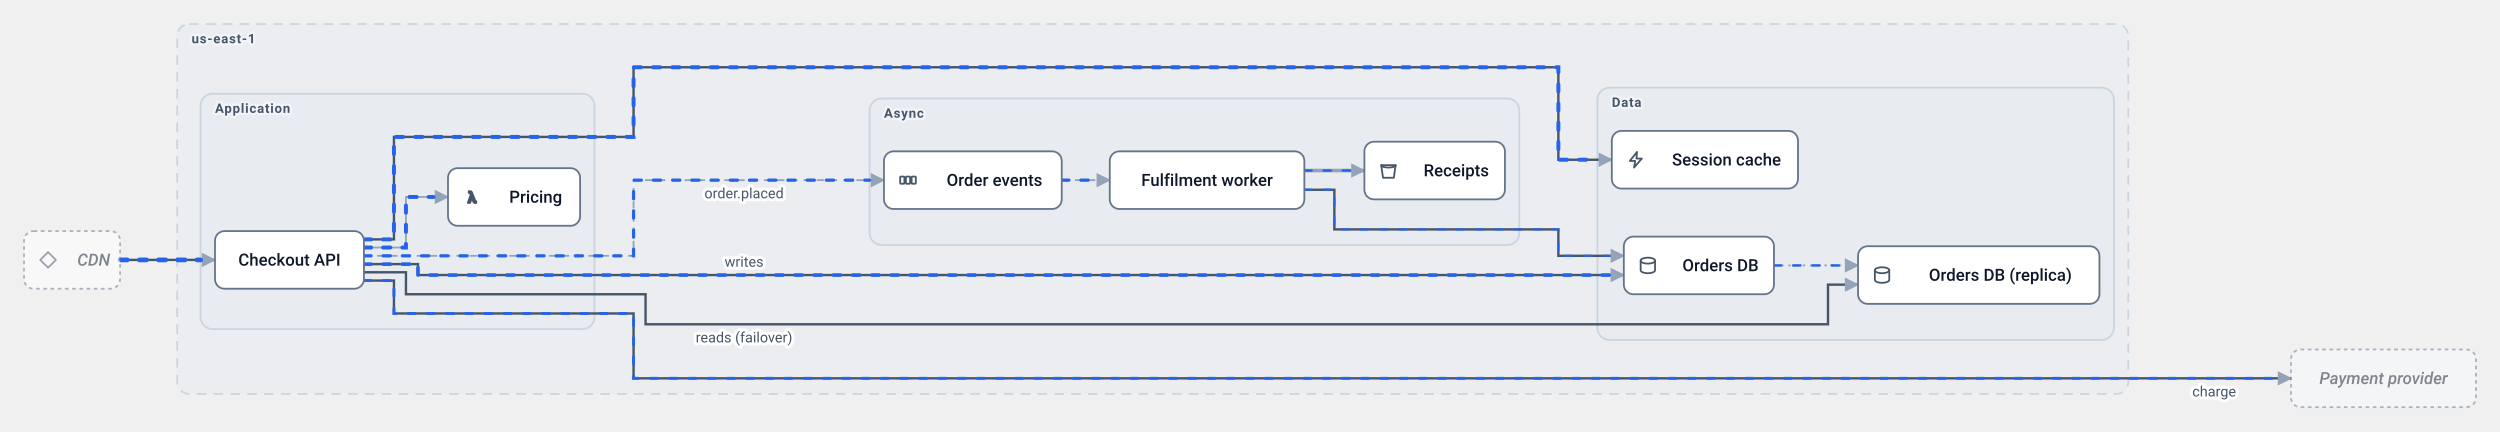
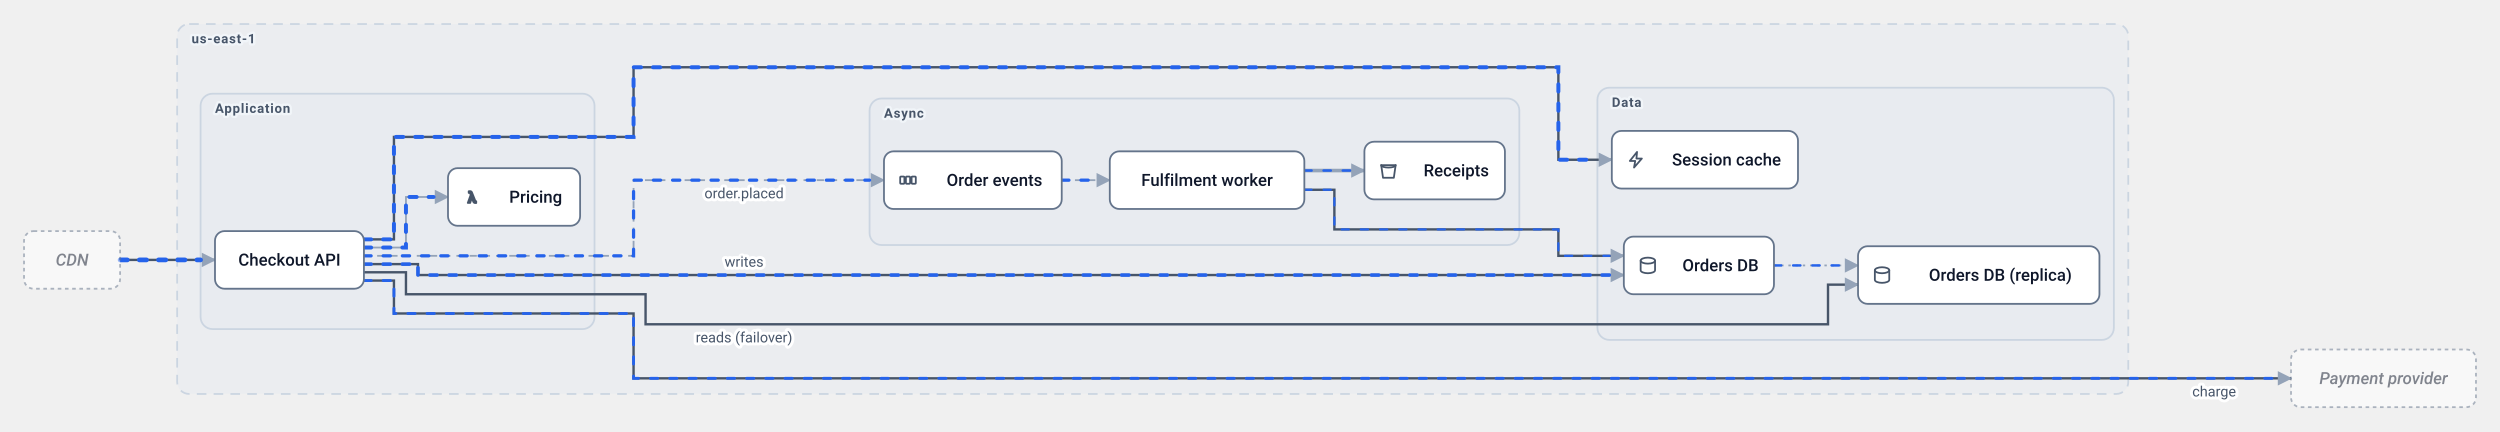
<svg xmlns="http://www.w3.org/2000/svg" viewBox="0 0 2081.5 359" width="2081.5" height="359" data-orrery="1">
  <style>.group-box{fill:#e2e8f0;fill-opacity:.35;stroke:#cbd5e1;stroke-width:1.5}
.group-label{font:600 11px system-ui,-apple-system,"Segoe UI",Roboto,sans-serif;fill:#475569;letter-spacing:.06em;text-transform:uppercase;paint-order:stroke;stroke:#f1f5f9;stroke-width:4px;stroke-linejoin:round}
.node-box{fill:#ffffff;stroke:#64748b;stroke-width:1.5}
.node-label{font:500 14px system-ui,-apple-system,"Segoe UI",Roboto,sans-serif;fill:#0f172a;text-anchor:middle;dominant-baseline:central}
.node-tech{font:11px system-ui,-apple-system,"Segoe UI",Roboto,sans-serif;fill:#64748b;text-anchor:middle;dominant-baseline:central}
.replicas rect{fill:#ffffff;stroke:#94a3b8;stroke-width:1.5}
.badge{font:600 11px system-ui,-apple-system,"Segoe UI",Roboto,sans-serif;fill:#475569;text-anchor:end;dominant-baseline:central}
.node[data-ghost]{opacity:.5}.node[data-ghost] .node-box{stroke-dasharray:3 3}.node[data-ghost] .node-label{font-style:italic}
.glyph{fill:none;stroke:#475569;stroke-width:1.5;stroke-linejoin:round;stroke-linecap:round}
.glyph-text{font:600 13px system-ui,-apple-system,"Segoe UI",Roboto,sans-serif;fill:#475569;text-anchor:middle;dominant-baseline:central}
.edge{fill:none;stroke:#94a3b8;stroke-width:1.5}
.edge.need{stroke:#475569;stroke-width:2}
.edge-async{stroke-dasharray:6 5}
.edge-replication{stroke-dasharray:2 4}
.edge-dataflow{stroke-width:3}
.flow{fill:none;stroke:#2563eb;stroke-linecap:round;stroke-dasharray:6 10;animation:orrery-flow 1s linear infinite}
.edge-label{font:12px system-ui,-apple-system,"Segoe UI",Roboto,sans-serif;fill:#475569;text-anchor:middle;dominant-baseline:central;paint-order:stroke;stroke:#ffffff;stroke-width:5px;stroke-linejoin:round}
.legend text{font:12px system-ui,-apple-system,"Segoe UI",Roboto,sans-serif;fill:#475569;dominant-baseline:central}.legend .legend-name{font-weight:600;fill:#0f172a}
@keyframes orrery-flow{to{stroke-dashoffset:-16}}
@keyframes orrery-pulse{0%{stroke-opacity:1}50%{stroke-opacity:0.4}100%{stroke-opacity:1}}
+ .kind-external .node-box{stroke-dasharray:5 4;fill:#f8fafc}
+ .gk-region .group-box{stroke-dasharray:8 6}
+ .gk-zone .group-box{stroke-dasharray:3 5}
+ .gk-cluster .group-box{stroke:#94a3b8}
+ .gk-boundary .group-box{stroke:#dc2626;fill-opacity:0;stroke-dasharray:8 6}
.st-degraded .node-box{stroke:#d97706;stroke-width:2;fill:#fffbeb}
.st-degraded .group-box{stroke:#d97706;stroke-width:2;fill:#fffbeb}
.st-degraded .node-label{fill:#92400e}
.st-degraded .group-label{fill:#92400e}
.st-failed .node-box{stroke:#dc2626;stroke-width:2;fill:#fef2f2;animation:orrery-pulse 1.2s linear infinite}
.st-failed .group-box{stroke:#dc2626;stroke-width:2;fill:#fef2f2;animation:orrery-pulse 1.2s linear infinite}
.st-failed .node-label{fill:#991b1b}
.st-failed .group-label{fill:#991b1b}
.st-off .node-box{stroke-dasharray:4 4}
.st-off .group-box{stroke-dasharray:4 4}
- .st-off{opacity:0.45}
- .kind-external .node-box{stroke-dasharray:5 4;fill:#f8fafc}
- .gk-region .group-box{stroke-dasharray:8 6}
- .gk-zone .group-box{stroke-dasharray:3 5}
- .gk-cluster .group-box{stroke:#94a3b8}
- .gk-boundary .group-box{stroke:#dc2626;fill-opacity:0;stroke-dasharray:8 6}</style>
+ .st-off{opacity:0.45}</style>
  <defs>
    <marker id="arrow" viewBox="0 0 12 12" refX="11" refY="6" markerWidth="12" markerHeight="12" markerUnits="userSpaceOnUse" orient="auto">
      <path d="M0 0L12 6L0 12z" fill="#94a3b8" />
    </marker>
    <marker id="arrow-start" viewBox="0 0 12 12" refX="1" refY="6" markerWidth="12" markerHeight="12" markerUnits="userSpaceOnUse" orient="auto">
      <path d="M12 0L0 6L12 12z" fill="#94a3b8" />
    </marker>
  </defs>
  <g class="scene">
    <g class="view" data-view="region" data-title="us-east-1 only" data-size="2081.5 359">
      <g class="groups">
        <g class="group gk-region st-on" data-group="region" data-bbox="147.5 20 1624.5 308" data-state="on">
          <rect class="group-box" x="147.5" y="20" width="1624.5" height="308" rx="10" />
          <text class="group-label" x="159.5" y="36">us-east-1</text>
        </g>
        <g class="group gk-tier st-on" data-group="app" data-bbox="167 78 328 196" data-state="on">
          <rect class="group-box" x="167" y="78" width="328" height="196" rx="10" />
          <text class="group-label" x="179" y="94">Application</text>
        </g>
        <g class="group gk-tier st-on" data-group="data" data-bbox="1330 73 430 210" data-state="on">
          <rect class="group-box" x="1330" y="73" width="430" height="210" rx="10" />
          <text class="group-label" x="1342" y="89">Data</text>
        </g>
        <g class="group gk-tier st-on" data-group="async" data-bbox="724 82 541 122" data-state="on">
          <rect class="group-box" x="724" y="82" width="541" height="122" rx="10" />
          <text class="group-label" x="736" y="98">Async</text>
        </g>
      </g>
      <g class="edges">
        <path class="edge edge-sync need" data-edge="cdn-&gt;api" data-kind="sync" d="M100 216.4 L179 216.4" marker-end="url(#arrow)" />
        <path class="flow" data-flow="cdn-&gt;api" data-load="0.8" d="M100 216.4 L167 216.4" style="stroke-width:3.9;animation-duration:1s" />
        <path class="edge edge-sync" data-edge="api-&gt;pricing" data-kind="sync" d="M303 206.1 L338 206.1 L338 164 L373 164" marker-end="url(#arrow)" />
        <path class="flow" data-flow="api-&gt;pricing" data-load="0.6" d="M303 206.1 L338 206.1 L338 164 L361 164" style="stroke-width:3.3;animation-duration:1.5s" />
        <path class="edge edge-sync need" data-edge="api-&gt;cache" data-kind="sync" d="M303 199.3 L328 199.3 L328 114 L527.5 114 L527.5 56 L1297.5 56 L1297.5 133 L1342 133" marker-end="url(#arrow)" />
        <path class="flow" data-flow="api-&gt;cache" data-load="0.6" d="M303 199.3 L328 199.3 L328 114 L527.5 114 L527.5 56 L1297.5 56 L1297.5 133 L1330 133" style="stroke-width:3.3;animation-duration:1.5s" />
        <path class="edge edge-sync need" data-edge="api-&gt;db" data-kind="sync" d="M303 219.9 L348 219.9 L348 229 L1352 229" marker-end="url(#arrow)" />
        <path class="flow" data-flow="api-&gt;db" data-load="0.5" d="M303 219.9 L348 219.9 L348 229 L1340 229" style="stroke-width:3;animation-duration:1.8s" />
        <text class="edge-label" x="619.5" y="218">writes</text>
        <path class="edge edge-sync need" data-edge="api-reads" data-kind="sync" d="M303 226.7 L338 226.7 L338 245 L537.5 245 L537.5 270 L1522 270 L1522 237 L1547 237" marker-end="url(#arrow)" />
        <path class="flow" data-flow="api-reads" data-load="0" d="M303 226.7 L338 226.7 L338 245 L537.5 245 L537.5 270 L1522 270 L1522 237 L1535 237" style="stroke-width:1.5;animation:none;opacity:0" />
        <text class="edge-label" x="619.5" y="281">reads (failover)</text>
        <path class="edge edge-replication" data-edge="db-&gt;replica" data-kind="replication" d="M1477 221 L1547 221" marker-end="url(#arrow)" />
        <path class="flow" data-flow="db-&gt;replica" data-load="0.2" d="M1477 221 L1535 221" style="stroke-width:2.1;animation-duration:2.5s" />
        <path class="edge edge-sync need" data-edge="api-&gt;psp" data-kind="sync" d="M303 233.6 L328 233.6 L328 261 L527.5 261 L527.5 315 L1907.5 315" marker-end="url(#arrow)" />
        <path class="flow" data-flow="api-&gt;psp" data-load="0.3" d="M303 233.6 L328 233.6 L328 261 L527.5 261 L527.5 315 L1895.5 315" style="stroke-width:2.4;animation-duration:2.3s" />
        <text class="edge-label" x="1843.5" y="326">charge</text>
        <path class="edge edge-async" data-edge="api-&gt;queue" data-kind="async" d="M303 213 L527.5 213 L527.5 150 L736 150" marker-end="url(#arrow)" />
        <path class="flow" data-flow="api-&gt;queue" data-load="0.4" d="M303 213 L527.5 213 L527.5 150 L724 150" style="stroke-width:2.7;animation-duration:2s" />
        <text class="edge-label" x="619.5" y="161">order.placed</text>
        <path class="edge edge-async" data-edge="queue-&gt;worker" data-kind="async" d="M884 150 L924 150" marker-end="url(#arrow)" />
        <path class="flow" data-flow="queue-&gt;worker" data-load="0.4" d="M884 150 L912 150" style="stroke-width:2.7;animation-duration:2s" />
        <path class="edge edge-dataflow" data-edge="worker-&gt;s3" data-kind="dataflow" d="M1086 142 L1136 142" marker-end="url(#arrow)" />
        <path class="flow" data-flow="worker-&gt;s3" data-load="0.2" d="M1086 142 L1124 142" style="stroke-width:2.1;animation-duration:2.5s" />
        <path class="edge edge-sync need" data-edge="worker-&gt;db" data-kind="sync" d="M1086 158 L1111 158 L1111 191 L1297.5 191 L1297.5 213 L1352 213" marker-end="url(#arrow)" />
        <path class="flow" data-flow="worker-&gt;db" data-load="0.1" d="M1086 158 L1111 158 L1111 191 L1297.5 191 L1297.5 213 L1340 213" style="stroke-width:1.8;animation-duration:2.8s" />
      </g>
      <g class="nodes">
        <g class="node kind-service st-on" data-node="api" data-kind="service" data-state="on" data-bbox="179 192.4 124 48" transform="translate(179 192.4)">
          <rect class="node-box" width="124" height="48" rx="8" />
          <text class="node-label" x="62" y="24">Checkout API</text>
        </g>
        <g class="node kind-function st-on" data-node="pricing" data-kind="function" data-state="on" data-bbox="373 140 110 48" transform="translate(373 140)">
          <rect class="node-box" width="110" height="48" rx="8" />
          <g class="glyph" transform="translate(12 16)">
            <text class="glyph-text" x="8" y="8.5">λ</text>
          </g>
          <text class="node-label" x="73" y="24">Pricing</text>
        </g>
        <g class="node kind-cache st-on" data-node="cache" data-kind="cache" data-state="on" data-bbox="1342 109 155 48" transform="translate(1342 109)">
          <rect class="node-box" width="155" height="48" rx="8" />
          <g class="glyph" transform="translate(12 16)">
            <path d="M9 1.5L3 9h4.5l-1 5.5L13 7H8.5z" />
          </g>
          <text class="node-label" x="95.5" y="24">Session cache</text>
        </g>
        <g class="node kind-database st-on" data-node="db" data-kind="database" data-state="on" data-bbox="1352 197 125 48" transform="translate(1352 197)">
          <rect class="node-box" width="125" height="48" rx="8" />
          <g class="glyph" transform="translate(12 16)">
            <ellipse cx="8" cy="4" rx="6" ry="2.5" />
            <path d="M2 4v8c0 1.4 2.7 2.5 6 2.5s6-1.1 6-2.5V4" />
          </g>
          <text class="node-label" x="80.5" y="24">Orders DB</text>
        </g>
        <g class="node kind-database st-on" data-node="replica" data-kind="database" data-state="on" data-bbox="1547 205 201 48" transform="translate(1547 205)">
          <rect class="node-box" width="201" height="48" rx="8" />
          <g class="glyph" transform="translate(12 16)">
            <ellipse cx="8" cy="4" rx="6" ry="2.5" />
            <path d="M2 4v8c0 1.4 2.7 2.5 6 2.5s6-1.1 6-2.5V4" />
          </g>
          <text class="node-label" x="118.5" y="24">Orders DB (replica)</text>
        </g>
        <g class="node kind-queue st-on" data-node="queue" data-kind="queue" data-state="on" data-bbox="736 126 148 48" transform="translate(736 126)">
          <rect class="node-box" width="148" height="48" rx="8" />
          <g class="glyph" transform="translate(12 16)">
            <rect x="1.5" y="5" width="3.5" height="6" rx=".5" />
            <rect x="6.25" y="5" width="3.5" height="6" rx=".5" />
            <rect x="11" y="5" width="3.5" height="6" rx=".5" />
          </g>
          <text class="node-label" x="92" y="24">Order events</text>
        </g>
        <g class="node kind-service st-on" data-node="worker" data-kind="service" data-state="on" data-bbox="924 126 162 48" transform="translate(924 126)">
          <rect class="node-box" width="162" height="48" rx="8" />
          <text class="node-label" x="81" y="24">Fulfilment worker</text>
        </g>
        <g class="node kind-storage st-on" data-node="s3" data-kind="storage" data-state="on" data-bbox="1136 118 117 48" transform="translate(1136 118)">
          <rect class="node-box" width="117" height="48" rx="8" />
          <g class="glyph" transform="translate(12 16)">
            <path d="M2 3.5h12l-1.5 10.5h-9z" />
            <path d="M2 3.5c0 1.2 2.7 2 6 2s6-.8 6-2" />
          </g>
          <text class="node-label" x="76.5" y="24">Receipts</text>
        </g>
-         <g class="node kind-gateway st-on" data-node="cdn" data-kind="gateway" data-state="on" data-ghost="1" data-bbox="20 192.4 80 48" transform="translate(20 192.4)">
+         <g class="node st-on" data-node="cdn" data-kind="gateway" data-state="on" data-ghost="1" data-bbox="20 192.4 80 48" transform="translate(20 192.4)">
          <rect class="node-box" width="80" height="48" rx="8" />
-           <g class="glyph" transform="translate(12 16)">
-             <path d="M8 1.5l6.5 6.5L8 14.5 1.5 8z" />
-           </g>
-           <text class="node-label" x="58" y="24">CDN</text>
-         </g>
-         <g class="node kind-external st-on" data-node="psp" data-kind="external" data-state="on" data-ghost="1" data-bbox="1907.5 291 154 48" transform="translate(1907.5 291)">
+           <text class="node-label" x="40" y="24">CDN</text>
+         </g>
+         <g class="node st-on" data-node="psp" data-kind="external" data-state="on" data-ghost="1" data-bbox="1907.5 291 154 48" transform="translate(1907.5 291)">
          <rect class="node-box" width="154" height="48" rx="8" />
          <text class="node-label" x="77" y="24">Payment provider</text>
        </g>
      </g>
    </g>
-     <g class="view" data-view="overview" data-title="Checkout service" data-size="2351.5 359" style="display:none">
+     <g class="view" style="display:none" data-view="overview" data-title="Checkout service" data-size="2351.5 359">
      <g class="groups">
        <g class="group gk-tier st-on" data-group="edge" data-bbox="258.5 156.4 104 96" data-state="on">
          <rect class="group-box" x="258.5" y="156.4" width="104" height="96" rx="10" />
          <text class="group-label" x="270.5" y="172.4">Edge</text>
        </g>
        <g class="group gk-region st-on" data-group="region" data-bbox="417.5 20 1624.5 308" data-state="on">
          <rect class="group-box" x="417.5" y="20" width="1624.5" height="308" rx="10" />
          <text class="group-label" x="429.5" y="36">us-east-1</text>
        </g>
        <g class="group gk-tier st-on" data-group="app" data-bbox="437 78 328 196" data-state="on">
          <rect class="group-box" x="437" y="78" width="328" height="196" rx="10" />
          <text class="group-label" x="449" y="94">Application</text>
        </g>
        <g class="group gk-tier st-on" data-group="data" data-bbox="1600 73 430 210" data-state="on">
          <rect class="group-box" x="1600" y="73" width="430" height="210" rx="10" />
          <text class="group-label" x="1612" y="89">Data</text>
        </g>
        <g class="group gk-tier st-on" data-group="async" data-bbox="994 82 541 122" data-state="on">
          <rect class="group-box" x="994" y="82" width="541" height="122" rx="10" />
          <text class="group-label" x="1006" y="98">Async</text>
        </g>
      </g>
      <g class="edges">
        <path class="edge edge-sync" data-edge="browser-&gt;cdn" data-kind="sync" d="M130 216.4 L270.5 216.4" marker-end="url(#arrow)" />
        <path class="flow" data-flow="browser-&gt;cdn" data-load="0.9" d="M130 216.4 L258.5 216.4" style="stroke-width:4.2;animation-duration:0.8s" />
        <text class="edge-label" x="190.5" y="227.4">HTTPS</text>
        <path class="edge edge-sync need" data-edge="cdn-&gt;api" data-kind="sync" d="M350.5 216.4 L449 216.4" marker-end="url(#arrow)" />
        <path class="flow" data-flow="cdn-&gt;api" data-load="0.8" d="M350.5 216.4 L437 216.4" style="stroke-width:3.9;animation-duration:1s" />
        <path class="edge edge-sync" data-edge="api-&gt;pricing" data-kind="sync" d="M573 206.1 L608 206.1 L608 164 L643 164" marker-end="url(#arrow)" />
        <path class="flow" data-flow="api-&gt;pricing" data-load="0.6" d="M573 206.1 L608 206.1 L608 164 L631 164" style="stroke-width:3.3;animation-duration:1.5s" />
        <path class="edge edge-sync need" data-edge="api-&gt;cache" data-kind="sync" d="M573 199.3 L598 199.3 L598 114 L797.5 114 L797.5 56 L1567.5 56 L1567.5 133 L1612 133" marker-end="url(#arrow)" />
        <path class="flow" data-flow="api-&gt;cache" data-load="0.6" d="M573 199.3 L598 199.3 L598 114 L797.5 114 L797.5 56 L1567.5 56 L1567.5 133 L1600 133" style="stroke-width:3.3;animation-duration:1.5s" />
        <path class="edge edge-sync need" data-edge="api-&gt;db" data-kind="sync" d="M573 219.9 L618 219.9 L618 229 L1622 229" marker-end="url(#arrow)" />
        <path class="flow" data-flow="api-&gt;db" data-load="0.5" d="M573 219.9 L618 219.9 L618 229 L1610 229" style="stroke-width:3;animation-duration:1.8s" />
        <text class="edge-label" x="889.5" y="218">writes</text>
        <path class="edge edge-sync need" data-edge="api-reads" data-kind="sync" d="M573 226.7 L608 226.7 L608 245 L807.5 245 L807.5 270 L1792 270 L1792 237 L1817 237" marker-end="url(#arrow)" />
        <path class="flow" data-flow="api-reads" data-load="0" d="M573 226.7 L608 226.7 L608 245 L807.5 245 L807.5 270 L1792 270 L1792 237 L1805 237" style="stroke-width:1.5;animation:none;opacity:0" />
        <text class="edge-label" x="889.5" y="281">reads (failover)</text>
        <path class="edge edge-replication" data-edge="db-&gt;replica" data-kind="replication" d="M1747 221 L1817 221" marker-end="url(#arrow)" />
        <path class="flow" data-flow="db-&gt;replica" data-load="0.2" d="M1747 221 L1805 221" style="stroke-width:2.1;animation-duration:2.5s" />
        <path class="edge edge-sync need" data-edge="api-&gt;psp" data-kind="sync" d="M573 233.6 L598 233.6 L598 261 L797.5 261 L797.5 315 L2177.5 315" marker-end="url(#arrow)" />
        <path class="flow" data-flow="api-&gt;psp" data-load="0.3" d="M573 233.6 L598 233.6 L598 261 L797.5 261 L797.5 315 L2165.5 315" style="stroke-width:2.4;animation-duration:2.3s" />
        <text class="edge-label" x="2113.5" y="326">charge</text>
        <path class="edge edge-async" data-edge="api-&gt;queue" data-kind="async" d="M573 213 L797.5 213 L797.5 150 L1006 150" marker-end="url(#arrow)" />
        <path class="flow" data-flow="api-&gt;queue" data-load="0.4" d="M573 213 L797.5 213 L797.5 150 L994 150" style="stroke-width:2.7;animation-duration:2s" />
        <text class="edge-label" x="889.5" y="161">order.placed</text>
        <path class="edge edge-async" data-edge="queue-&gt;worker" data-kind="async" d="M1154 150 L1194 150" marker-end="url(#arrow)" />
        <path class="flow" data-flow="queue-&gt;worker" data-load="0.4" d="M1154 150 L1182 150" style="stroke-width:2.7;animation-duration:2s" />
        <path class="edge edge-dataflow" data-edge="worker-&gt;s3" data-kind="dataflow" d="M1356 142 L1406 142" marker-end="url(#arrow)" />
        <path class="flow" data-flow="worker-&gt;s3" data-load="0.2" d="M1356 142 L1394 142" style="stroke-width:2.1;animation-duration:2.5s" />
        <path class="edge edge-sync need" data-edge="worker-&gt;db" data-kind="sync" d="M1356 158 L1381 158 L1381 191 L1567.5 191 L1567.5 213 L1622 213" marker-end="url(#arrow)" />
        <path class="flow" data-flow="worker-&gt;db" data-load="0.1" d="M1356 158 L1381 158 L1381 191 L1567.5 191 L1567.5 213 L1610 213" style="stroke-width:1.8;animation-duration:2.8s" />
      </g>
      <g class="nodes">
        <g class="node kind-client st-on" data-node="browser" data-kind="client" data-state="on" data-bbox="20 192.4 110 48" transform="translate(20 192.4)">
          <rect class="node-box" width="110" height="48" rx="8" />
          <g class="glyph" transform="translate(12 16)">
            <rect x="1.5" y="2.5" width="13" height="9" rx="1" />
            <path d="M5 14.5h6M8 11.5v3" />
          </g>
          <text class="node-label" x="73" y="24">Browser</text>
        </g>
        <g class="node kind-gateway st-on" data-node="cdn" data-kind="gateway" data-state="on" data-bbox="270.5 192.4 80 48" transform="translate(270.5 192.4)">
          <rect class="node-box" width="80" height="48" rx="8" />
          <g class="glyph" transform="translate(12 16)">
            <path d="M8 1.5l6.5 6.5L8 14.5 1.5 8z" />
          </g>
          <text class="node-label" x="58" y="24">CDN</text>
        </g>
        <g class="node kind-service st-on" data-node="api" data-kind="service" data-state="on" data-bbox="449 192.4 124 48" transform="translate(449 192.4)">
          <rect class="node-box" width="124" height="48" rx="8" />
          <text class="node-label" x="62" y="24">Checkout API</text>
        </g>
        <g class="node kind-function st-on" data-node="pricing" data-kind="function" data-state="on" data-bbox="643 140 110 48" transform="translate(643 140)">
          <rect class="node-box" width="110" height="48" rx="8" />
          <g class="glyph" transform="translate(12 16)">
            <text class="glyph-text" x="8" y="8.5">λ</text>
          </g>
          <text class="node-label" x="73" y="24">Pricing</text>
        </g>
        <g class="node kind-cache st-on" data-node="cache" data-kind="cache" data-state="on" data-bbox="1612 109 155 48" transform="translate(1612 109)">
          <rect class="node-box" width="155" height="48" rx="8" />
          <g class="glyph" transform="translate(12 16)">
            <path d="M9 1.5L3 9h4.5l-1 5.5L13 7H8.5z" />
          </g>
          <text class="node-label" x="95.5" y="24">Session cache</text>
        </g>
        <g class="node kind-database st-on" data-node="db" data-kind="database" data-state="on" data-bbox="1622 197 125 48" transform="translate(1622 197)">
          <rect class="node-box" width="125" height="48" rx="8" />
          <g class="glyph" transform="translate(12 16)">
            <ellipse cx="8" cy="4" rx="6" ry="2.5" />
            <path d="M2 4v8c0 1.4 2.7 2.5 6 2.5s6-1.1 6-2.5V4" />
          </g>
          <text class="node-label" x="80.5" y="24">Orders DB</text>
        </g>
        <g class="node kind-database st-on" data-node="replica" data-kind="database" data-state="on" data-bbox="1817 205 201 48" transform="translate(1817 205)">
          <rect class="node-box" width="201" height="48" rx="8" />
          <g class="glyph" transform="translate(12 16)">
            <ellipse cx="8" cy="4" rx="6" ry="2.5" />
            <path d="M2 4v8c0 1.4 2.7 2.5 6 2.5s6-1.1 6-2.5V4" />
          </g>
          <text class="node-label" x="118.5" y="24">Orders DB (replica)</text>
        </g>
        <g class="node kind-queue st-on" data-node="queue" data-kind="queue" data-state="on" data-bbox="1006 126 148 48" transform="translate(1006 126)">
          <rect class="node-box" width="148" height="48" rx="8" />
          <g class="glyph" transform="translate(12 16)">
            <rect x="1.5" y="5" width="3.5" height="6" rx=".5" />
            <rect x="6.25" y="5" width="3.5" height="6" rx=".5" />
            <rect x="11" y="5" width="3.5" height="6" rx=".5" />
          </g>
          <text class="node-label" x="92" y="24">Order events</text>
        </g>
        <g class="node kind-service st-on" data-node="worker" data-kind="service" data-state="on" data-bbox="1194 126 162 48" transform="translate(1194 126)">
          <rect class="node-box" width="162" height="48" rx="8" />
          <text class="node-label" x="81" y="24">Fulfilment worker</text>
        </g>
        <g class="node kind-storage st-on" data-node="s3" data-kind="storage" data-state="on" data-bbox="1406 118 117 48" transform="translate(1406 118)">
          <rect class="node-box" width="117" height="48" rx="8" />
          <g class="glyph" transform="translate(12 16)">
            <path d="M2 3.5h12l-1.5 10.5h-9z" />
            <path d="M2 3.5c0 1.2 2.7 2 6 2s6-.8 6-2" />
          </g>
          <text class="node-label" x="76.5" y="24">Receipts</text>
        </g>
        <g class="node kind-external st-on" data-node="psp" data-kind="external" data-state="on" data-bbox="2177.5 291 154 48" transform="translate(2177.5 291)">
          <rect class="node-box" width="154" height="48" rx="8" />
          <text class="node-label" x="77" y="24">Payment provider</text>
        </g>
      </g>
    </g>
-     <g class="view" data-view="data" data-title="Data tier" data-size="478.3 437.5" style="display:none">
+     <g class="view" style="display:none" data-view="data" data-title="Data tier" data-size="478.3 437.5">
      <g class="groups">
        <g class="group gk-tier st-on" data-group="data" data-bbox="20 223.5 415.5 194" data-state="on">
          <rect class="group-box" x="20" y="223.5" width="415.5" height="194" rx="10" />
          <text class="group-label" x="32" y="239.5">Data</text>
        </g>
      </g>
      <g class="edges">
        <path class="edge edge-sync need" data-edge="api-&gt;cache" data-kind="sync" d="M279.3 68 L279.3 93 L32.3 93 L32.3 191 L109.5 191 L109.5 259.5" marker-end="url(#arrow)" />
        <path class="flow" data-flow="api-&gt;cache" data-load="0.6" d="M279.3 68 L279.3 93 L32.3 93 L32.3 191 L109.5 191 L109.5 247.5" style="stroke-width:3.3;animation-duration:1.5s" />
        <path class="edge edge-sync need" data-edge="api-&gt;db" data-kind="sync" d="M310.3 68 L310.3 259.5" marker-end="url(#arrow)" />
        <path class="flow" data-flow="api-&gt;db" data-load="0.5" d="M310.3 68 L310.3 247.5" style="stroke-width:3;animation-duration:1.8s" />
        <text class="edge-label" x="284.3" y="142">writes</text>
        <path class="edge edge-sync need" data-edge="api-reads" data-kind="sync" d="M341.3 68 L341.3 191 L377 191 L377 332.5 L356.5 332.5 L356.5 357.5" marker-end="url(#arrow)" />
        <path class="flow" data-flow="api-reads" data-load="0" d="M341.3 68 L341.3 191 L377 191 L377 332.5 L356.5 332.5 L356.5 345.5" style="stroke-width:1.5;animation:none;opacity:0" />
        <text class="edge-label" x="401.3" y="142">reads (failover)</text>
        <path class="edge edge-replication" data-edge="db-&gt;replica" data-kind="replication" d="M289.5 307.5 L289.5 357.5" marker-end="url(#arrow)" />
        <path class="flow" data-flow="db-&gt;replica" data-load="0.2" d="M289.5 307.5 L289.5 345.5" style="stroke-width:2.1;animation-duration:2.5s" />
        <path class="edge edge-sync need" data-edge="worker-&gt;db" data-kind="sync" d="M139.3 166 L139.3 191 L268.7 191 L268.7 259.5" marker-end="url(#arrow)" />
        <path class="flow" data-flow="worker-&gt;db" data-load="0.1" d="M139.3 166 L139.3 191 L268.7 191 L268.7 247.5" style="stroke-width:1.8;animation-duration:2.8s" />
      </g>
      <g class="nodes">
        <g class="node kind-cache st-on" data-node="cache" data-kind="cache" data-state="on" data-bbox="32 259.5 155 48" transform="translate(32 259.5)">
          <rect class="node-box" width="155" height="48" rx="8" />
          <g class="glyph" transform="translate(12 16)">
            <path d="M9 1.5L3 9h4.5l-1 5.5L13 7H8.5z" />
          </g>
          <text class="node-label" x="95.5" y="24">Session cache</text>
        </g>
        <g class="node kind-database st-on" data-node="db" data-kind="database" data-state="on" data-bbox="227 259.5 125 48" transform="translate(227 259.5)">
          <rect class="node-box" width="125" height="48" rx="8" />
          <g class="glyph" transform="translate(12 16)">
            <ellipse cx="8" cy="4" rx="6" ry="2.5" />
            <path d="M2 4v8c0 1.4 2.7 2.5 6 2.5s6-1.1 6-2.5V4" />
          </g>
          <text class="node-label" x="80.5" y="24">Orders DB</text>
        </g>
        <g class="node kind-database st-on" data-node="replica" data-kind="database" data-state="on" data-bbox="222.5 357.5 201 48" transform="translate(222.5 357.5)">
          <rect class="node-box" width="201" height="48" rx="8" />
          <g class="glyph" transform="translate(12 16)">
            <ellipse cx="8" cy="4" rx="6" ry="2.5" />
            <path d="M2 4v8c0 1.4 2.7 2.5 6 2.5s6-1.1 6-2.5V4" />
          </g>
          <text class="node-label" x="118.5" y="24">Orders DB (replica)</text>
        </g>
-         <g class="node kind-service st-on" data-node="api" data-kind="service" data-state="on" data-ghost="1" data-bbox="248.3 20 124 48" transform="translate(248.3 20)">
+         <g class="node st-on" data-node="api" data-kind="service" data-state="on" data-ghost="1" data-bbox="248.3 20 124 48" transform="translate(248.3 20)">
          <rect class="node-box" width="124" height="48" rx="8" />
          <text class="node-label" x="62" y="24">Checkout API</text>
        </g>
-         <g class="node kind-service st-on" data-node="worker" data-kind="service" data-state="on" data-ghost="1" data-bbox="58.3 118 162 48" transform="translate(58.3 118)">
+         <g class="node st-on" data-node="worker" data-kind="service" data-state="on" data-ghost="1" data-bbox="58.3 118 162 48" transform="translate(58.3 118)">
          <rect class="node-box" width="162" height="48" rx="8" />
          <text class="node-label" x="81" y="24">Fulfilment worker</text>
        </g>
      </g>
    </g>
  </g>
</svg>
